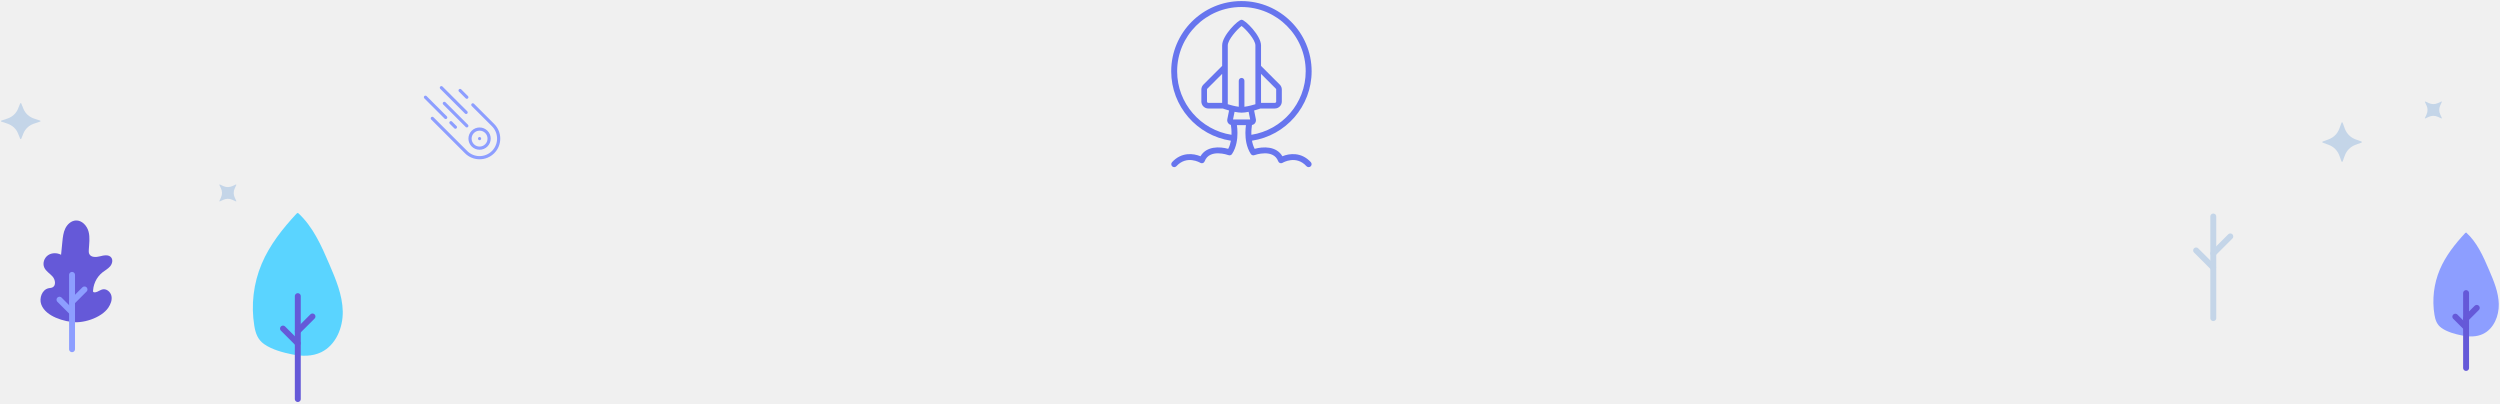
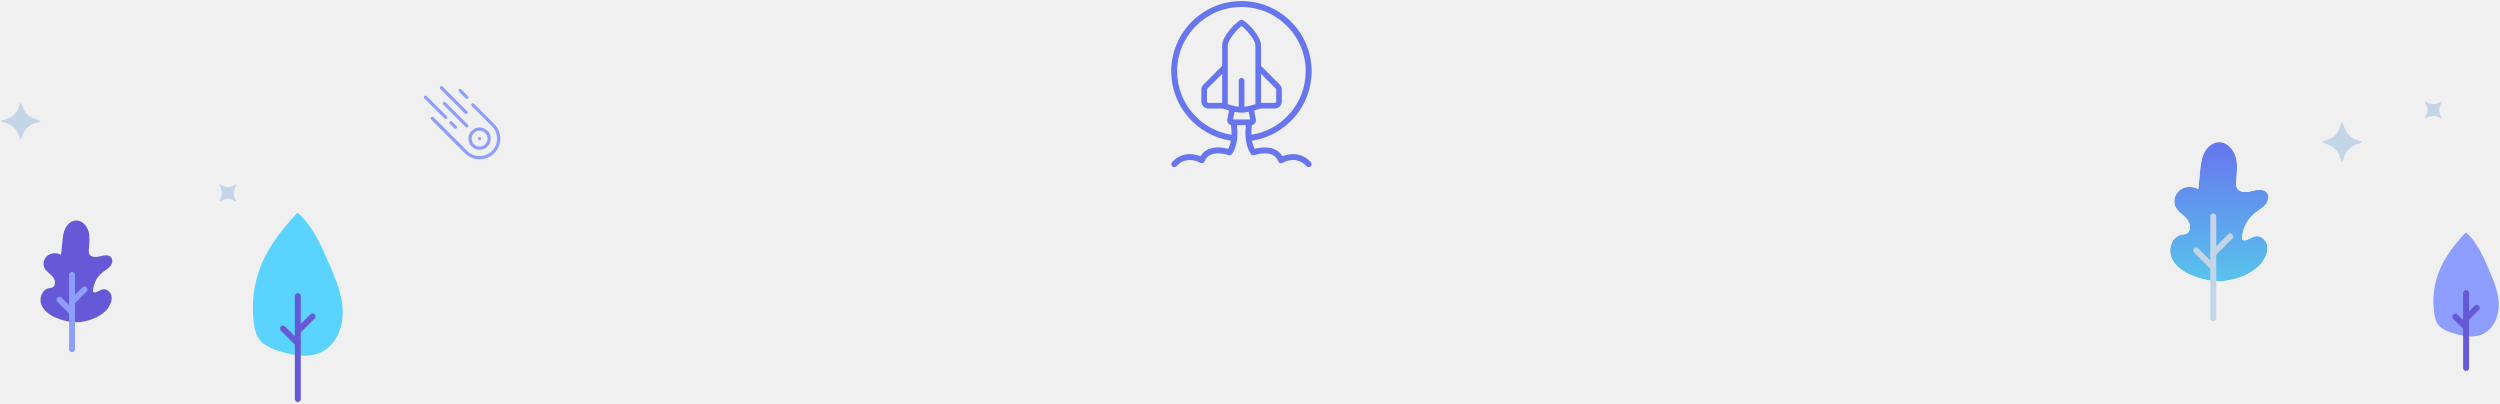
- <svg xmlns="http://www.w3.org/2000/svg" width="1264px" height="204px" viewBox="0 0 1264 204" version="1.1">
-   <defs />
+ <svg xmlns="http://www.w3.org/2000/svg" xmlns:xlink="http://www.w3.org/1999/xlink" width="1264px" height="204px" viewBox="0 0 1264 204" version="1.1">
+   <defs>
+     <path d="M24.69,0.157 C21.507,0.312 18.798,2.755 17.396,5.618 C15.996,8.481 15.659,11.729 15.344,14.902 C15.047,17.891 14.748,20.878 14.453,23.867 C11.638,22.378 7.989,22.393 5.383,24.222 C2.779,26.05 1.532,29.743 2.818,32.654 C3.983,35.293 6.751,36.8 8.64,38.981 C10.528,41.165 11.099,45.221 8.48,46.437 C7.691,46.803 6.788,46.804 5.934,46.974 C1.348,47.888 -0.851,53.79 0.743,58.186 C2.336,62.584 6.53,65.518 10.825,67.375 C13.848,68.682 17.038,69.599 20.293,70.104 L20.288,70.104 C21.674,70.41 23.195,70.549 24.792,70.536 C25.129,70.549 25.466,70.557 25.804,70.561 L25.373,70.525 C33.427,70.28 43.178,66.302 47.128,60.424 C48.736,58.029 49.886,55.104 49.269,52.286 C48.651,49.469 45.73,47.064 42.951,47.839 C41.718,48.182 40.649,48.931 39.475,49.423 C38.805,49.704 37.901,49.98 37.169,49.793 C36.885,49.719 36.614,49.519 36.541,49.233 C36.505,49.094 36.52,48.949 36.535,48.805 C36.62,47.965 36.701,47.127 36.866,46.296 C37.135,44.946 37.565,43.628 38.14,42.379 C39.278,39.903 40.986,37.685 43.13,35.999 C44.887,34.617 46.933,33.558 48.38,31.853 C49.826,30.148 50.49,27.455 49.089,25.711 C47.367,23.568 44.022,24.224 41.364,24.929 C38.706,25.633 35.151,25.801 33.964,23.319 C33.531,22.414 33.562,21.362 33.623,20.36 C33.883,16.168 34.539,11.883 33.452,7.827 C32.394,3.875 29.063,0.149 25.013,0.149 C24.906,0.149 24.798,0.152 24.69,0.157" id="path-1" />
+     <linearGradient x1="50%" y1="0%" x2="50%" y2="100%" id="linearGradient-3">
+       <stop stop-color="#6775EE" offset="0%" />
+       <stop stop-color="#58C4EC" offset="100%" />
+     </linearGradient>
+   </defs>
  <g id="Page-1" stroke="none" stroke-width="1" fill="none" fill-rule="evenodd">
    <g id="stratobooster-website-final2" transform="translate(-100, -1726)">
-       <g id="Group-5" transform="translate(100, 1725)">
-         <g id="Group-130" transform="translate(0, 43.69)">
-           <path d="M119.246,50.585 L117.469,51.404 C116.03,52.067 114.373,52.067 112.934,51.404 L111.157,50.585 C111.09,50.554 111.011,50.568 110.959,50.62 C110.907,50.672 110.893,50.751 110.924,50.817 L111.744,52.596 C112.407,54.033 112.407,55.69 111.743,57.13 L110.924,58.907 C110.893,58.974 110.907,59.053 110.959,59.105 C111.011,59.157 111.09,59.171 111.157,59.141 L112.934,58.321 C114.373,57.657 116.03,57.657 117.469,58.321 L119.246,59.141 C119.313,59.171 119.392,59.157 119.444,59.105 C119.496,59.053 119.511,58.974 119.479,58.907 L118.66,57.13 C117.996,55.69 117.996,54.034 118.66,52.596 L119.479,50.817 C119.51,50.751 119.496,50.672 119.444,50.619 C119.392,50.567 119.313,50.554 119.246,50.585" id="Fill-96" fill="#C4D5E8" />
-           <path d="M10.198,9.623 L9.07,12.404 C8.156,14.655 6.202,16.431 3.725,17.261 L0.664,18.286 C0.549,18.325 0.473,18.425 0.473,18.536 C0.473,18.647 0.549,18.747 0.664,18.786 L3.725,19.811 C6.202,20.642 8.156,22.417 9.07,24.668 L10.198,27.449 C10.24,27.554 10.351,27.623 10.473,27.623 C10.596,27.623 10.705,27.554 10.747,27.449 L11.877,24.668 C12.791,22.417 14.743,20.642 17.221,19.812 L20.282,18.786 C20.397,18.747 20.473,18.647 20.473,18.536 C20.473,18.425 20.397,18.325 20.282,18.287 L17.221,17.261 C14.743,16.431 12.791,14.655 11.877,12.404 L10.747,9.623 C10.705,9.519 10.596,9.449 10.473,9.449 C10.351,9.449 10.24,9.519 10.198,9.623" id="Fill-98" fill="#C4D5E8" />
-           <path d="M1234.359,8.63 L1232.583,9.449 C1231.143,10.113 1229.486,10.113 1228.047,9.45 L1226.27,8.63 C1226.203,8.599 1226.124,8.613 1226.072,8.665 C1226.02,8.718 1226.005,8.796 1226.037,8.863 L1226.856,10.641 C1227.52,12.079 1227.52,13.736 1226.856,15.176 L1226.037,16.953 C1226.005,17.02 1226.02,17.099 1226.072,17.151 C1226.124,17.202 1226.203,17.217 1226.269,17.186 L1228.047,16.366 C1229.486,15.703 1231.143,15.702 1232.582,16.366 L1234.359,17.186 C1234.426,17.217 1234.505,17.202 1234.557,17.151 C1234.609,17.099 1234.624,17.02 1234.592,16.953 L1233.773,15.176 C1233.109,13.736 1233.11,12.079 1233.773,10.641 L1234.592,8.863 C1234.624,8.796 1234.609,8.717 1234.557,8.665 C1234.505,8.613 1234.426,8.599 1234.359,8.63" id="Fill-100" fill="#C4D5E8" />
-           <path d="M1183.878,19.34 L1182.75,22.4 C1181.836,24.878 1179.883,26.831 1177.405,27.745 L1174.345,28.873 C1174.23,28.915 1174.153,29.026 1174.153,29.148 C1174.153,29.271 1174.23,29.38 1174.345,29.423 L1177.405,30.552 C1179.883,31.465 1181.836,33.418 1182.75,35.897 L1183.878,38.957 C1183.921,39.072 1184.031,39.149 1184.153,39.149 C1184.275,39.149 1184.386,39.072 1184.428,38.957 L1185.557,35.897 C1186.471,33.418 1188.424,31.465 1190.901,30.552 L1193.962,29.423 C1194.077,29.381 1194.153,29.271 1194.153,29.149 C1194.153,29.027 1194.077,28.916 1193.962,28.873 L1190.901,27.745 C1188.424,26.831 1186.471,24.878 1185.558,22.401 L1184.428,19.34 C1184.386,19.225 1184.276,19.148 1184.153,19.148 C1184.031,19.148 1183.921,19.225 1183.878,19.34" id="Fill-102" fill="#C4D5E8" />
-           <path d="M228.554,18.771 L230.829,21.047 C231.144,21.361 231.144,21.871 230.829,22.185 C230.515,22.5 230.006,22.5 229.692,22.185 L227.416,19.909 C227.102,19.595 227.102,19.085 227.416,18.771 C227.73,18.457 228.24,18.457 228.554,18.771 Z M232.049,3.622 C231.734,3.307 231.734,2.798 232.049,2.484 C232.363,2.169 232.872,2.169 233.186,2.484 L236.6,5.898 C236.914,6.211 236.914,6.721 236.6,7.036 C236.285,7.35 235.776,7.35 235.462,7.036 L232.049,3.622 Z M222.588,2.208 C222.274,1.894 222.274,1.384 222.588,1.07 C222.903,0.755 223.412,0.755 223.726,1.07 L236.243,13.586 C236.557,13.901 236.557,14.411 236.243,14.724 C235.929,15.039 235.419,15.039 235.105,14.724 L222.588,2.208 Z M235.462,21.518 L224.083,10.139 C223.769,9.826 223.769,9.316 224.083,9.001 C224.397,8.687 224.907,8.687 225.221,9.001 L236.6,20.38 C236.914,20.695 236.914,21.204 236.6,21.518 C236.285,21.833 235.776,21.833 235.462,21.518 Z M224.783,17.277 L214.542,7.036 C214.228,6.721 214.228,6.211 214.542,5.898 C214.857,5.583 215.366,5.583 215.68,5.898 L225.921,16.138 C226.235,16.453 226.235,16.962 225.921,17.277 C225.607,17.59 225.097,17.59 224.783,17.277 Z M249.869,34.788 C245.791,38.866 239.155,38.866 235.076,34.788 L218.008,17.719 C217.694,17.405 217.694,16.896 218.008,16.582 C218.323,16.267 218.832,16.267 219.146,16.582 L236.215,33.65 C239.665,37.1 245.281,37.1 248.731,33.65 C252.181,30.2 252.182,24.583 248.731,21.133 L238.49,10.892 C238.176,10.578 238.176,10.069 238.49,9.754 C238.804,9.44 239.314,9.44 239.628,9.754 L249.869,19.995 C253.947,24.073 253.947,30.709 249.869,34.788 Z M241.904,27.96 C241.59,27.646 241.59,27.136 241.904,26.823 C242.218,26.508 242.727,26.508 243.042,26.823 C243.356,27.136 243.356,27.646 243.042,27.96 C242.727,28.275 242.218,28.275 241.904,27.96 Z M238.45,27.391 C238.45,26.317 238.868,25.306 239.628,24.546 C240.388,23.787 241.398,23.369 242.473,23.369 C243.548,23.369 244.558,23.787 245.318,24.546 C246.886,26.115 246.886,28.667 245.318,30.236 C244.558,30.996 243.548,31.415 242.473,31.415 C241.398,31.415 240.388,30.996 239.628,30.236 C238.868,29.476 238.45,28.466 238.45,27.391 Z M246.455,31.374 C248.655,29.174 248.655,25.608 246.455,23.409 C245.356,22.309 243.914,21.759 242.473,21.759 C241.032,21.759 239.59,22.309 238.49,23.409 C236.291,25.608 236.291,29.174 238.49,31.374 C239.59,32.473 241.032,33.024 242.473,33.024 C243.914,33.024 245.356,32.473 246.455,31.374 Z" id="Fill-104" fill="#8D9EFF" />
-           <path d="M149.918,65.343 C142.886,72.92 136.345,81.162 132.319,90.683 C128.157,100.525 126.846,111.552 128.584,122.095 C129.2,125.832 130.325,129.034 133.553,131.3 C137.536,134.095 142.973,135.534 147.691,136.491 C152.569,137.48 157.797,137.608 162.376,135.4 C169.828,131.808 173.492,122.893 173.295,114.623 C173.098,106.355 169.781,98.52 166.518,90.92 C162.477,81.508 158.218,71.786 150.616,64.922" id="Fill-106" fill="#5AD4FF" />
-           <path d="M150.569,107.041 L150.569,159.058" id="Stroke-108" stroke="#6559D8" stroke-width="3" stroke-linecap="round" />
-           <path d="M143.085,123.439 L150.503,130.857" id="Stroke-110" stroke="#6559D8" stroke-width="3" stroke-linecap="round" />
-           <path d="M157.987,117.321 L150.57,124.738" id="Stroke-112" stroke="#6559D8" stroke-width="3" stroke-linecap="round" />
-           <path d="M39.178,120.27 C35.421,120.228 31.673,119.431 28.223,117.94 C25.084,116.582 22.017,114.436 20.851,111.22 C19.686,108.004 21.293,103.689 24.648,103.021 C25.272,102.896 25.932,102.895 26.51,102.627 C28.424,101.738 28.007,98.772 26.626,97.176 C25.245,95.581 23.221,94.479 22.369,92.547 C21.429,90.418 22.34,87.718 24.245,86.381 C26.151,85.044 28.82,85.033 30.877,86.122 C31.094,83.937 31.312,81.751 31.529,79.566 C31.76,77.247 32.006,74.871 33.031,72.777 C34.054,70.683 36.036,68.896 38.364,68.783 C41.431,68.633 43.977,71.425 44.772,74.392 C45.567,77.359 45.087,80.493 44.897,83.558 C44.852,84.291 44.83,85.059 45.147,85.722 C46.014,87.536 48.615,87.415 50.558,86.899 C52.501,86.383 54.948,85.904 56.207,87.47 C57.231,88.746 56.746,90.715 55.689,91.962 C54.631,93.209 53.134,93.984 51.849,94.995 C50.281,96.228 49.032,97.85 48.199,99.66 C47.779,100.574 47.464,101.538 47.268,102.525 C47.148,103.132 47.089,103.745 47.026,104.36 C47.015,104.464 47.005,104.571 47.031,104.672 C47.083,104.881 47.282,105.029 47.491,105.082 C48.025,105.219 48.686,105.017 49.177,104.811 C50.034,104.451 50.816,103.904 51.719,103.653 C53.75,103.087 55.887,104.844 56.338,106.905 C56.789,108.965 55.95,111.106 54.774,112.856 C51.236,118.121 41.338,121.301 35.145,119.935" id="Fill-114" fill="#6559D8" />
-           <path d="M36.426,96.295 L36.426,133.863" id="Stroke-116" stroke="#8D9EFF" stroke-width="3" stroke-linecap="round" />
-           <path d="M30.079,108.844 L36.371,115.135" id="Stroke-118" stroke="#8D9EFF" stroke-width="3" stroke-linecap="round" />
-           <path d="M42.718,103.654 L36.426,109.946" id="Stroke-120" stroke="#8D9EFF" stroke-width="3" stroke-linecap="round" />
-           <path d="M1246.38,75.165 C1241.264,80.677 1236.506,86.674 1233.576,93.601 C1230.549,100.761 1229.595,108.783 1230.859,116.453 C1231.308,119.172 1232.126,121.502 1234.475,123.15 C1237.372,125.184 1241.327,126.23 1244.76,126.927 C1248.309,127.646 1252.112,127.738 1255.444,126.133 C1260.864,123.519 1263.53,117.033 1263.387,111.018 C1263.244,105.002 1260.831,99.302 1258.457,93.772 C1255.517,86.925 1252.419,79.852 1246.888,74.858" id="Fill-122" fill="#8D9EFF" />
-           <path d="M1246.853,105.501 L1246.853,143.344" id="Stroke-124" stroke="#6559D8" stroke-width="3" stroke-linecap="round" />
-           <path d="M1241.409,117.43 L1246.805,122.826" id="Stroke-126" stroke="#6559D8" stroke-width="3" stroke-linecap="round" />
-           <path d="M1252.25,112.979 L1246.854,118.375" id="Stroke-128" stroke="#6559D8" stroke-width="3" stroke-linecap="round" />
+       <g id="Group-2" transform="translate(100, 1725)">
+         <g id="Group" transform="translate(0, 43)">
+           <g id="Group-133" transform="translate(1097, 29.69)">
+             <mask id="mask-2" fill="white">
+               <use xlink:href="#path-1" />
+             </mask>
+             <g id="Clip-132" />
+             <path d="M24.69,0.157 C21.507,0.312 18.798,2.755 17.396,5.618 C15.996,8.481 15.659,11.729 15.344,14.902 C15.047,17.891 14.748,20.878 14.453,23.867 C11.638,22.378 7.989,22.393 5.383,24.222 C2.779,26.05 1.532,29.743 2.818,32.654 C3.983,35.293 6.751,36.8 8.64,38.981 C10.528,41.165 11.099,45.221 8.48,46.437 C7.691,46.803 6.788,46.804 5.934,46.974 C1.348,47.888 -0.851,53.79 0.743,58.186 C2.336,62.584 6.53,65.518 10.825,67.375 C13.848,68.682 17.038,69.599 20.293,70.104 L20.288,70.104 C21.674,70.41 23.195,70.549 24.792,70.536 C25.129,70.549 25.466,70.557 25.804,70.561 L25.373,70.525 C33.427,70.28 43.178,66.302 47.128,60.424 C48.736,58.029 49.886,55.104 49.269,52.286 C48.651,49.469 45.73,47.064 42.951,47.839 C41.718,48.182 40.649,48.931 39.475,49.423 C38.805,49.704 37.901,49.98 37.169,49.793 C36.885,49.719 36.614,49.519 36.541,49.233 C36.505,49.094 36.52,48.949 36.535,48.805 C36.62,47.965 36.701,47.127 36.866,46.296 C37.135,44.946 37.565,43.628 38.14,42.379 C39.278,39.903 40.986,37.685 43.13,35.999 C44.887,34.617 46.933,33.558 48.38,31.853 C49.826,30.148 50.49,27.455 49.089,25.711 C47.367,23.568 44.022,24.224 41.364,24.929 C38.706,25.633 35.151,25.801 33.964,23.319 C33.531,22.414 33.562,21.362 33.623,20.36 C33.883,16.168 34.539,11.883 33.452,7.827 C32.394,3.875 29.063,0.149 25.013,0.149 C24.906,0.149 24.798,0.152 24.69,0.157" id="Fill-131" fill="url(#linearGradient-3)" mask="url(#mask-2)" />
+           </g>
+           <g id="Group-130" transform="translate(0, 0.69)">
+             <path d="M119.246,50.585 L117.469,51.404 C116.03,52.067 114.373,52.067 112.934,51.404 L111.157,50.585 C111.09,50.554 111.011,50.568 110.959,50.62 C110.907,50.672 110.893,50.751 110.924,50.817 L111.744,52.596 C112.407,54.033 112.407,55.69 111.743,57.13 L110.924,58.907 C110.893,58.974 110.907,59.053 110.959,59.105 C111.011,59.157 111.09,59.171 111.157,59.141 L112.934,58.321 C114.373,57.657 116.03,57.657 117.469,58.321 L119.246,59.141 C119.313,59.171 119.392,59.157 119.444,59.105 C119.496,59.053 119.511,58.974 119.479,58.907 L118.66,57.13 C117.996,55.69 117.996,54.034 118.66,52.596 L119.479,50.817 C119.51,50.751 119.496,50.672 119.444,50.619 C119.392,50.567 119.313,50.554 119.246,50.585" id="Fill-96" fill="#C4D5E8" />
+             <path d="M10.198,9.623 L9.07,12.404 C8.156,14.655 6.202,16.431 3.725,17.261 L0.664,18.286 C0.549,18.325 0.473,18.425 0.473,18.536 C0.473,18.647 0.549,18.747 0.664,18.786 L3.725,19.811 C6.202,20.642 8.156,22.417 9.07,24.668 L10.198,27.449 C10.24,27.554 10.351,27.623 10.473,27.623 C10.596,27.623 10.705,27.554 10.747,27.449 L11.877,24.668 C12.791,22.417 14.743,20.642 17.221,19.812 L20.282,18.786 C20.397,18.747 20.473,18.647 20.473,18.536 C20.473,18.425 20.397,18.325 20.282,18.287 L17.221,17.261 C14.743,16.431 12.791,14.655 11.877,12.404 L10.747,9.623 C10.705,9.519 10.596,9.449 10.473,9.449 C10.351,9.449 10.24,9.519 10.198,9.623" id="Fill-98" fill="#C4D5E8" />
+             <path d="M1234.359,8.63 L1232.583,9.449 C1231.143,10.113 1229.486,10.113 1228.047,9.45 L1226.27,8.63 C1226.203,8.599 1226.124,8.613 1226.072,8.665 C1226.02,8.718 1226.005,8.796 1226.037,8.863 L1226.856,10.641 C1227.52,12.079 1227.52,13.736 1226.856,15.176 L1226.037,16.953 C1226.005,17.02 1226.02,17.099 1226.072,17.151 C1226.124,17.202 1226.203,17.217 1226.269,17.186 L1228.047,16.366 C1229.486,15.703 1231.143,15.702 1232.582,16.366 L1234.359,17.186 C1234.426,17.217 1234.505,17.202 1234.557,17.151 C1234.609,17.099 1234.624,17.02 1234.592,16.953 L1233.773,15.176 C1233.109,13.736 1233.11,12.079 1233.773,10.641 L1234.592,8.863 C1234.624,8.796 1234.609,8.717 1234.557,8.665 C1234.505,8.613 1234.426,8.599 1234.359,8.63" id="Fill-100" fill="#C4D5E8" />
+             <path d="M1183.878,19.34 L1182.75,22.4 C1181.836,24.878 1179.883,26.831 1177.405,27.745 L1174.345,28.873 C1174.23,28.915 1174.153,29.026 1174.153,29.148 C1174.153,29.271 1174.23,29.38 1174.345,29.423 L1177.405,30.552 C1179.883,31.465 1181.836,33.418 1182.75,35.897 L1183.878,38.957 C1183.921,39.072 1184.031,39.149 1184.153,39.149 C1184.275,39.149 1184.386,39.072 1184.428,38.957 L1185.557,35.897 C1186.471,33.418 1188.424,31.465 1190.901,30.552 L1193.962,29.423 C1194.077,29.381 1194.153,29.271 1194.153,29.149 C1194.153,29.027 1194.077,28.916 1193.962,28.873 L1190.901,27.745 C1188.424,26.831 1186.471,24.878 1185.558,22.401 L1184.428,19.34 C1184.386,19.225 1184.276,19.148 1184.153,19.148 C1184.031,19.148 1183.921,19.225 1183.878,19.34" id="Fill-102" fill="#C4D5E8" />
+             <path d="M228.554,18.771 L230.829,21.047 C231.144,21.361 231.144,21.871 230.829,22.185 C230.515,22.5 230.006,22.5 229.692,22.185 L227.416,19.909 C227.102,19.595 227.102,19.085 227.416,18.771 C227.73,18.457 228.24,18.457 228.554,18.771 Z M232.049,3.622 C231.734,3.307 231.734,2.798 232.049,2.484 C232.363,2.169 232.872,2.169 233.186,2.484 L236.6,5.898 C236.914,6.211 236.914,6.721 236.6,7.036 C236.285,7.35 235.776,7.35 235.462,7.036 L232.049,3.622 Z M222.588,2.208 C222.274,1.894 222.274,1.384 222.588,1.07 C222.903,0.755 223.412,0.755 223.726,1.07 L236.243,13.586 C236.557,13.901 236.557,14.411 236.243,14.724 C235.929,15.039 235.419,15.039 235.105,14.724 L222.588,2.208 Z M235.462,21.518 L224.083,10.139 C223.769,9.826 223.769,9.316 224.083,9.001 C224.397,8.687 224.907,8.687 225.221,9.001 L236.6,20.38 C236.914,20.695 236.914,21.204 236.6,21.518 C236.285,21.833 235.776,21.833 235.462,21.518 Z M224.783,17.277 L214.542,7.036 C214.228,6.721 214.228,6.211 214.542,5.898 C214.857,5.583 215.366,5.583 215.68,5.898 L225.921,16.138 C226.235,16.453 226.235,16.962 225.921,17.277 C225.607,17.59 225.097,17.59 224.783,17.277 Z M249.869,34.788 C245.791,38.866 239.155,38.866 235.076,34.788 L218.008,17.719 C217.694,17.405 217.694,16.896 218.008,16.582 C218.323,16.267 218.832,16.267 219.146,16.582 L236.215,33.65 C239.665,37.1 245.281,37.1 248.731,33.65 C252.181,30.2 252.182,24.583 248.731,21.133 L238.49,10.892 C238.176,10.578 238.176,10.069 238.49,9.754 C238.804,9.44 239.314,9.44 239.628,9.754 L249.869,19.995 C253.947,24.073 253.947,30.709 249.869,34.788 Z M241.904,27.96 C241.59,27.646 241.59,27.136 241.904,26.823 C242.218,26.508 242.727,26.508 243.042,26.823 C243.356,27.136 243.356,27.646 243.042,27.96 C242.727,28.275 242.218,28.275 241.904,27.96 Z M238.45,27.391 C238.45,26.317 238.868,25.306 239.628,24.546 C240.388,23.787 241.398,23.369 242.473,23.369 C243.548,23.369 244.558,23.787 245.318,24.546 C246.886,26.115 246.886,28.667 245.318,30.236 C244.558,30.996 243.548,31.415 242.473,31.415 C241.398,31.415 240.388,30.996 239.628,30.236 C238.868,29.476 238.45,28.466 238.45,27.391 Z M246.455,31.374 C248.655,29.174 248.655,25.608 246.455,23.409 C245.356,22.309 243.914,21.759 242.473,21.759 C241.032,21.759 239.59,22.309 238.49,23.409 C236.291,25.608 236.291,29.174 238.49,31.374 C239.59,32.473 241.032,33.024 242.473,33.024 C243.914,33.024 245.356,32.473 246.455,31.374 Z" id="Fill-104" fill="#8D9EFF" />
+             <path d="M149.918,65.343 C142.886,72.92 136.345,81.162 132.319,90.683 C128.157,100.525 126.846,111.552 128.584,122.095 C129.2,125.832 130.325,129.034 133.553,131.3 C137.536,134.095 142.973,135.534 147.691,136.491 C152.569,137.48 157.797,137.608 162.376,135.4 C169.828,131.808 173.492,122.893 173.295,114.623 C173.098,106.355 169.781,98.52 166.518,90.92 C162.477,81.508 158.218,71.786 150.616,64.922" id="Fill-106" fill="#5AD4FF" />
+             <path d="M150.569,107.041 L150.569,159.058" id="Stroke-108" stroke="#6559D8" stroke-width="3" stroke-linecap="round" />
+             <path d="M143.085,123.439 L150.503,130.857" id="Stroke-110" stroke="#6559D8" stroke-width="3" stroke-linecap="round" />
+             <path d="M157.987,117.321 L150.57,124.738" id="Stroke-112" stroke="#6559D8" stroke-width="3" stroke-linecap="round" />
+             <path d="M39.178,120.27 C35.421,120.228 31.673,119.431 28.223,117.94 C25.084,116.582 22.017,114.436 20.851,111.22 C19.686,108.004 21.293,103.689 24.648,103.021 C25.272,102.896 25.932,102.895 26.51,102.627 C28.424,101.738 28.007,98.772 26.626,97.176 C25.245,95.581 23.221,94.479 22.369,92.547 C21.429,90.418 22.34,87.718 24.245,86.381 C26.151,85.044 28.82,85.033 30.877,86.122 C31.094,83.937 31.312,81.751 31.529,79.566 C31.76,77.247 32.006,74.871 33.031,72.777 C34.054,70.683 36.036,68.896 38.364,68.783 C41.431,68.633 43.977,71.425 44.772,74.392 C45.567,77.359 45.087,80.493 44.897,83.558 C44.852,84.291 44.83,85.059 45.147,85.722 C46.014,87.536 48.615,87.415 50.558,86.899 C52.501,86.383 54.948,85.904 56.207,87.47 C57.231,88.746 56.746,90.715 55.689,91.962 C54.631,93.209 53.134,93.984 51.849,94.995 C50.281,96.228 49.032,97.85 48.199,99.66 C47.779,100.574 47.464,101.538 47.268,102.525 C47.148,103.132 47.089,103.745 47.026,104.36 C47.015,104.464 47.005,104.571 47.031,104.672 C47.083,104.881 47.282,105.029 47.491,105.082 C48.025,105.219 48.686,105.017 49.177,104.811 C50.034,104.451 50.816,103.904 51.719,103.653 C53.75,103.087 55.887,104.844 56.338,106.905 C56.789,108.965 55.95,111.106 54.774,112.856 C51.236,118.121 41.338,121.301 35.145,119.935" id="Fill-114" fill="#6559D8" />
+             <path d="M36.426,96.295 L36.426,133.863" id="Stroke-116" stroke="#8D9EFF" stroke-width="3" stroke-linecap="round" />
+             <path d="M30.079,108.844 L36.371,115.135" id="Stroke-118" stroke="#8D9EFF" stroke-width="3" stroke-linecap="round" />
+             <path d="M42.718,103.654 L36.426,109.946" id="Stroke-120" stroke="#8D9EFF" stroke-width="3" stroke-linecap="round" />
+             <path d="M1246.38,75.165 C1241.264,80.677 1236.506,86.674 1233.576,93.601 C1230.549,100.761 1229.595,108.783 1230.859,116.453 C1231.308,119.172 1232.126,121.502 1234.475,123.15 C1237.372,125.184 1241.327,126.23 1244.76,126.927 C1248.309,127.646 1252.112,127.738 1255.444,126.133 C1260.864,123.519 1263.53,117.033 1263.387,111.018 C1263.244,105.002 1260.831,99.302 1258.457,93.772 C1255.517,86.925 1252.419,79.852 1246.888,74.858" id="Fill-122" fill="#8D9EFF" />
+             <path d="M1246.853,105.501 L1246.853,143.344" id="Stroke-124" stroke="#6559D8" stroke-width="3" stroke-linecap="round" />
+             <path d="M1241.409,117.43 L1246.805,122.826" id="Stroke-126" stroke="#6559D8" stroke-width="3" stroke-linecap="round" />
+             <path d="M1252.25,112.979 L1246.854,118.375" id="Stroke-128" stroke="#6559D8" stroke-width="3" stroke-linecap="round" />
+           </g>
        </g>
        <g id="Group-142" transform="translate(592, 0.69)">
          <path d="M527.041,109.778 L527.041,161.15" id="Stroke-134" stroke="#C4D5E8" stroke-width="3" stroke-linecap="round" />
          <path d="M518.361,126.937 L526.965,135.541" id="Stroke-136" stroke="#C4D5E8" stroke-width="3" stroke-linecap="round" />
          <path d="M535.644,119.84 L527.041,128.444" id="Stroke-138" stroke="#C4D5E8" stroke-width="3" stroke-linecap="round" />
          <path d="M25.916,37.656 L25.916,52.318 L18.936,52.318 C18.561,52.318 18.259,52.015 18.259,51.642 L18.259,45.593 C18.259,45.413 18.329,45.243 18.457,45.115 L25.916,37.656 Z M45.58,52.318 L45.58,37.656 L53.038,45.115 C53.166,45.243 53.236,45.413 53.236,45.593 L53.236,51.642 C53.236,52.015 52.934,52.318 52.562,52.318 L45.58,52.318 Z M31.413,60.724 L32.188,56.846 C33.583,57.129 34.778,57.271 35.748,57.271 C36.718,57.271 37.913,57.129 39.306,56.846 L40.083,60.724 L31.413,60.724 Z M35.748,39.709 C34.962,39.709 34.322,40.348 34.322,41.135 L34.322,54.289 C32.215,54.024 29.794,53.325 28.767,53.009 L28.767,23.271 C28.767,20.369 33.556,15.09 35.748,13.443 C37.938,15.09 42.727,20.369 42.727,23.271 L42.727,53.01 C41.702,53.325 39.279,54.025 37.173,54.289 L37.173,41.135 C37.173,40.348 36.533,39.709 35.748,39.709 Z M3.163,36.351 C3.163,18.43 17.741,3.851 35.663,3.851 C53.584,3.851 68.162,18.43 68.162,36.351 C68.162,52.558 56.237,66.03 40.7,68.459 C40.63,66.358 40.837,64.537 40.993,63.525 C41.562,63.42 42.081,63.126 42.456,62.67 C42.928,62.093 43.114,61.344 42.969,60.614 L42.081,56.172 C43.697,55.72 44.977,55.273 45.27,55.17 L52.562,55.17 C54.507,55.17 56.089,53.588 56.089,51.642 L56.089,45.593 C56.089,44.65 55.721,43.764 55.056,43.097 L45.58,33.624 L45.58,23.271 C45.58,18.293 37.502,10.287 35.748,10.287 C33.992,10.287 25.916,18.293 25.916,23.271 L25.916,33.624 L16.439,43.098 C15.774,43.765 15.408,44.651 15.408,45.593 L15.408,51.642 C15.408,53.588 16.989,55.17 18.936,55.17 L26.226,55.17 C26.518,55.273 27.799,55.72 29.416,56.172 L28.526,60.614 C28.381,61.344 28.569,62.094 29.041,62.67 C29.381,63.084 29.838,63.365 30.345,63.493 C30.503,64.499 30.718,66.339 30.645,68.463 C15.098,66.044 3.163,52.566 3.163,36.351 Z M56.376,79.322 C53.331,74.077 46.556,74.38 42.356,75.559 C41.676,74.265 41.258,72.851 41.007,71.448 C58.056,68.863 71.162,54.11 71.162,36.351 C71.162,16.776 55.237,0.851 35.663,0.851 C16.087,0.851 0.163,16.776 0.163,36.351 C0.163,54.117 13.28,68.874 30.337,71.451 C30.085,72.851 29.666,74.264 28.983,75.559 C24.785,74.381 18.008,74.077 14.966,79.322 C11.421,77.821 5.354,77.091 0.585,82.306 C0.025,82.918 0.069,83.866 0.68,84.426 C0.968,84.688 1.329,84.818 1.692,84.818 C2.099,84.818 2.503,84.654 2.8,84.33 C8.015,78.622 14.608,82.469 14.883,82.633 C15.267,82.865 15.732,82.915 16.152,82.769 C16.575,82.623 16.91,82.297 17.067,81.878 C19.506,75.371 28.759,78.62 29.149,78.761 C29.797,78.993 30.526,78.759 30.91,78.183 C31.509,77.285 31.977,76.329 32.353,75.351 C33.715,71.822 33.781,68 33.578,65.351 C33.526,64.671 33.459,64.074 33.389,63.576 L37.95,63.576 C37.882,64.074 37.815,64.671 37.763,65.351 C37.56,68 37.626,71.822 38.987,75.351 C39.364,76.329 39.831,77.285 40.431,78.183 C40.812,78.759 41.542,78.998 42.188,78.761 C42.581,78.62 51.834,75.373 54.273,81.878 C54.431,82.295 54.766,82.619 55.187,82.766 C55.605,82.913 56.071,82.866 56.453,82.635 C56.73,82.468 63.324,78.624 68.541,84.33 C68.838,84.654 69.243,84.818 69.648,84.818 C70.01,84.818 70.374,84.688 70.66,84.426 C71.272,83.866 71.314,82.918 70.757,82.306 C65.987,77.092 59.922,77.824 56.376,79.322 Z" id="Fill-140" fill="#6775EE" />
        </g>
      </g>
    </g>
  </g>
</svg>
